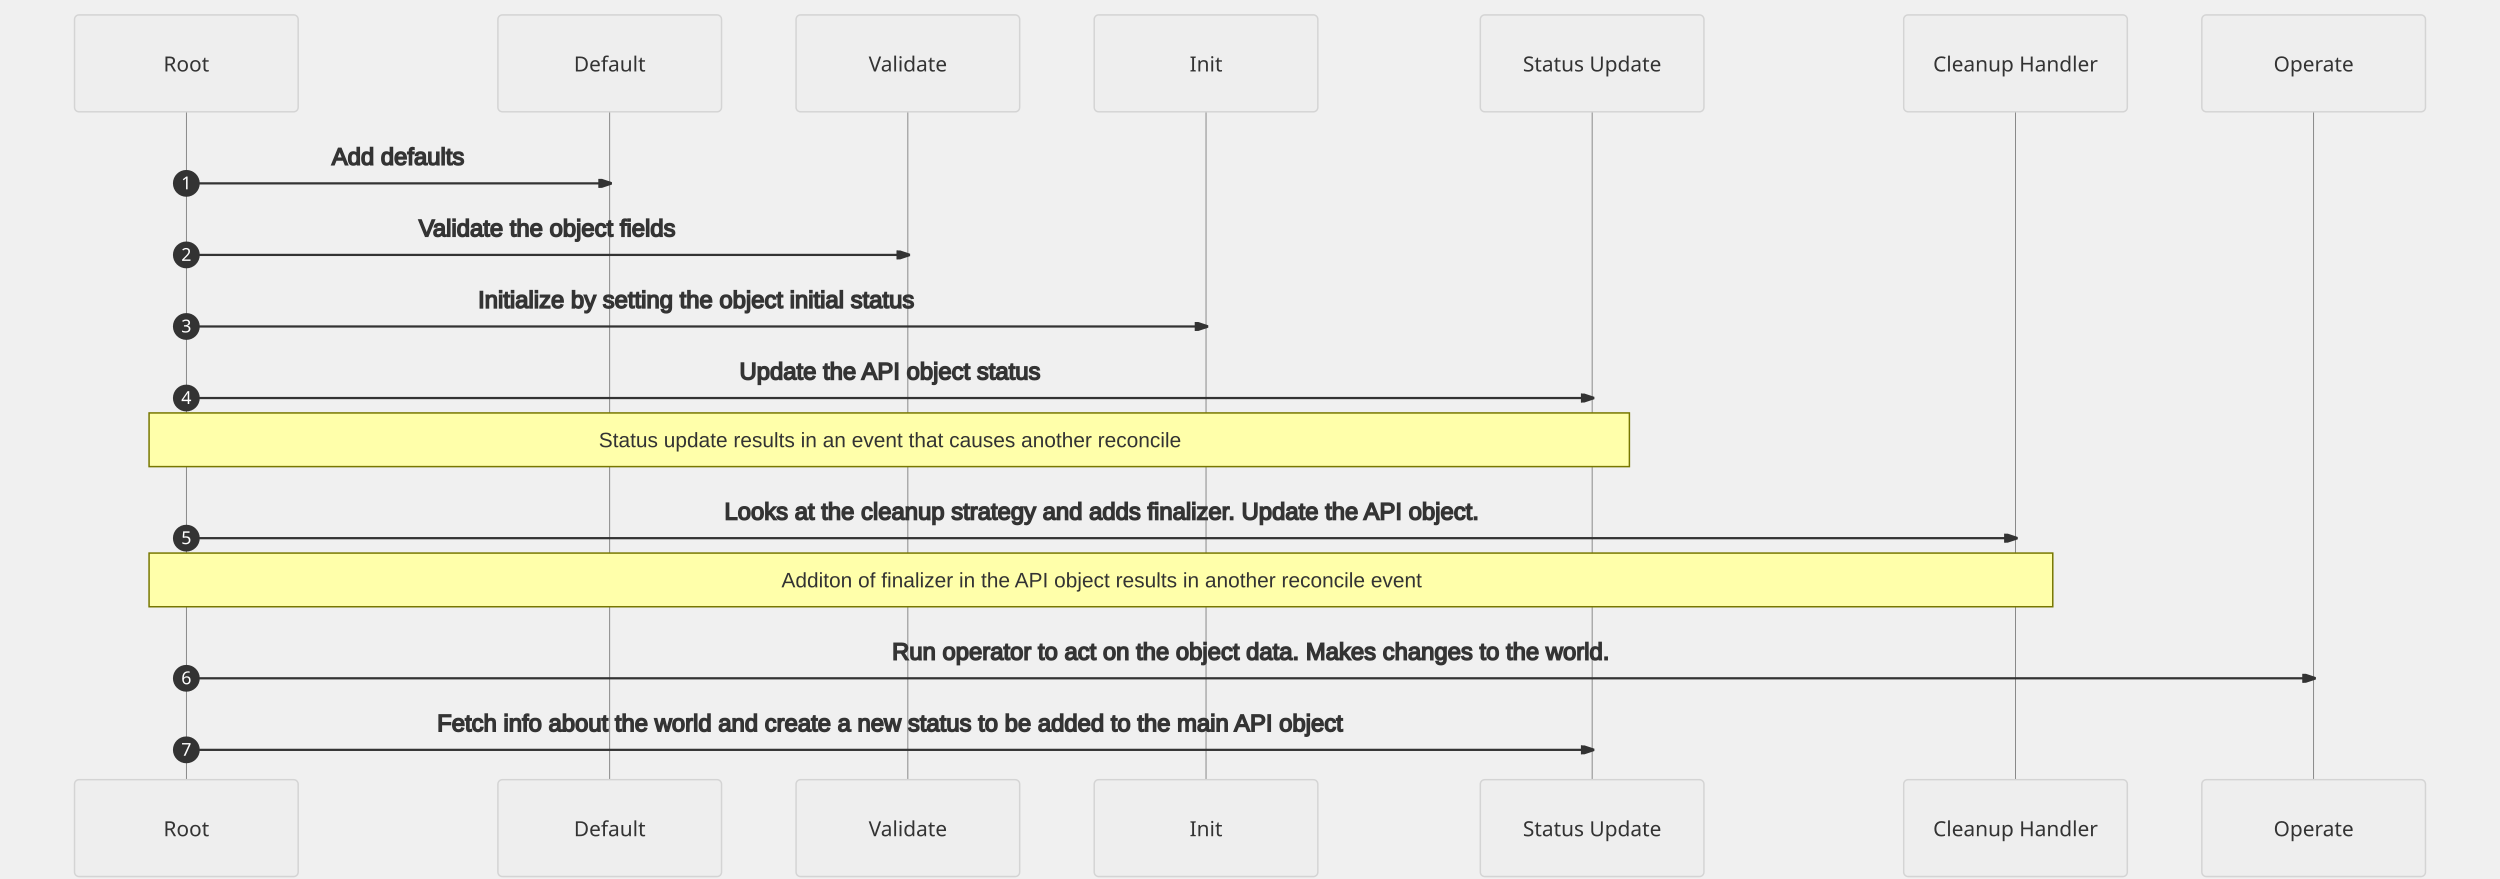
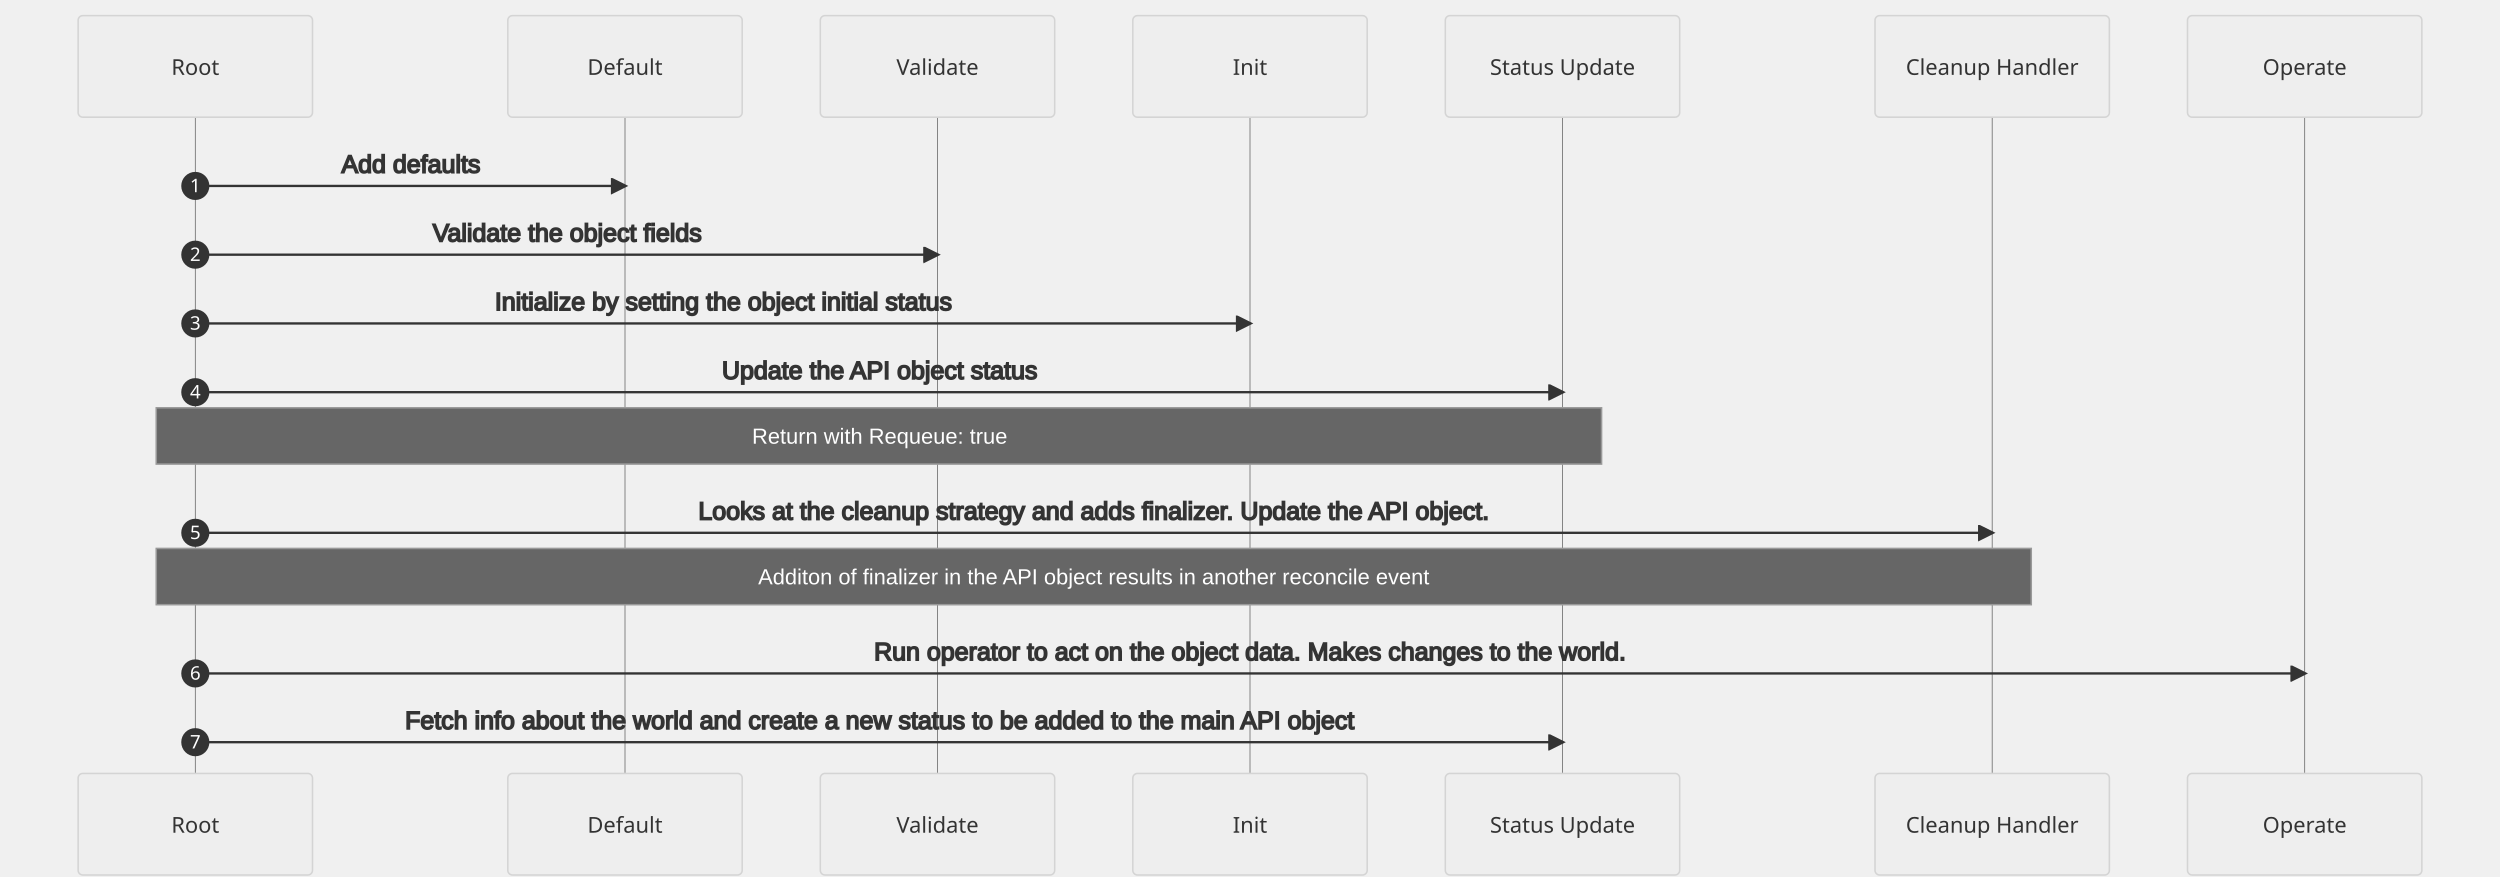
- <svg xmlns="http://www.w3.org/2000/svg" id="mermaid-1611490699780" width="100%" height="589" style="max-width: 1677px;" viewBox="-50 -10 1677 589">
-   <style>#mermaid-1611490699780{font-family:"trebuchet ms",verdana,arial,sans-serif;font-size:16px;fill:#000000;}#mermaid-1611490699780 .error-icon{fill:#552222;}#mermaid-1611490699780 .error-text{fill:#552222;stroke:#552222;}#mermaid-1611490699780 .edge-thickness-normal{stroke-width:2px;}#mermaid-1611490699780 .edge-thickness-thick{stroke-width:3.5px;}#mermaid-1611490699780 .edge-pattern-solid{stroke-dasharray:0;}#mermaid-1611490699780 .edge-pattern-dashed{stroke-dasharray:3;}#mermaid-1611490699780 .edge-pattern-dotted{stroke-dasharray:2;}#mermaid-1611490699780 .marker{fill:#666;}#mermaid-1611490699780 .marker.cross{stroke:#666;}#mermaid-1611490699780 svg{font-family:"trebuchet ms",verdana,arial,sans-serif;font-size:16px;}#mermaid-1611490699780 .actor{stroke:hsl(0,0%,83%);fill:#eee;}#mermaid-1611490699780 text.actor &gt; tspan{fill:#333;stroke:none;}#mermaid-1611490699780 .actor-line{stroke:#666;}#mermaid-1611490699780 .messageLine0{stroke-width:1.5;stroke-dasharray:none;stroke:#333;}#mermaid-1611490699780 .messageLine1{stroke-width:1.5;stroke-dasharray:2,2;stroke:#333;}#mermaid-1611490699780 #arrowhead path{fill:#333;stroke:#333;}#mermaid-1611490699780 .sequenceNumber{fill:white;}#mermaid-1611490699780 #sequencenumber{fill:#333;}#mermaid-1611490699780 #crosshead path{fill:#333;stroke:#333;}#mermaid-1611490699780 .messageText{fill:#333;stroke:#333;}#mermaid-1611490699780 .labelBox{stroke:hsl(0,0%,83%);fill:#eee;}#mermaid-1611490699780 .labelText,#mermaid-1611490699780 .labelText &gt; tspan{fill:#333;stroke:none;}#mermaid-1611490699780 .loopText,#mermaid-1611490699780 .loopText &gt; tspan{fill:#333;stroke:none;}#mermaid-1611490699780 .loopLine{stroke-width:2px;stroke-dasharray:2,2;stroke:hsl(0,0%,83%);fill:hsl(0,0%,83%);}#mermaid-1611490699780 .note{stroke:hsl(60,100%,23.333%);fill:#ffa;}#mermaid-1611490699780 .noteText,#mermaid-1611490699780 .noteText &gt; tspan{fill:#333;stroke:none;}#mermaid-1611490699780 .activation0{fill:#f4f4f4;stroke:#666;}#mermaid-1611490699780 .activation1{fill:#f4f4f4;stroke:#666;}#mermaid-1611490699780 .activation2{fill:#f4f4f4;stroke:#666;}#mermaid-1611490699780:root{--mermaid-font-family:"trebuchet ms",verdana,arial,sans-serif;}#mermaid-1611490699780 sequence{fill:apa;}</style>
+ <svg xmlns="http://www.w3.org/2000/svg" id="mermaid-1626896864530" width="100%" height="561" style="max-width: 1600px;" viewBox="-50 -10 1600 561">
+   <style>#mermaid-1626896864530{font-family:"trebuchet ms",verdana,arial,sans-serif;font-size:16px;fill:#000000;}#mermaid-1626896864530 .error-icon{fill:#552222;}#mermaid-1626896864530 .error-text{fill:#552222;stroke:#552222;}#mermaid-1626896864530 .edge-thickness-normal{stroke-width:2px;}#mermaid-1626896864530 .edge-thickness-thick{stroke-width:3.5px;}#mermaid-1626896864530 .edge-pattern-solid{stroke-dasharray:0;}#mermaid-1626896864530 .edge-pattern-dashed{stroke-dasharray:3;}#mermaid-1626896864530 .edge-pattern-dotted{stroke-dasharray:2;}#mermaid-1626896864530 .marker{fill:#666;stroke:#666;}#mermaid-1626896864530 .marker.cross{stroke:#666;}#mermaid-1626896864530 svg{font-family:"trebuchet ms",verdana,arial,sans-serif;font-size:16px;}#mermaid-1626896864530 .actor{stroke:hsl(0,0%,83%);fill:#eee;}#mermaid-1626896864530 text.actor &gt; tspan{fill:#333;stroke:none;}#mermaid-1626896864530 .actor-line{stroke:#666;}#mermaid-1626896864530 .messageLine0{stroke-width:1.5;stroke-dasharray:none;stroke:#333;}#mermaid-1626896864530 .messageLine1{stroke-width:1.5;stroke-dasharray:2,2;stroke:#333;}#mermaid-1626896864530 #arrowhead path{fill:#333;stroke:#333;}#mermaid-1626896864530 .sequenceNumber{fill:white;}#mermaid-1626896864530 #sequencenumber{fill:#333;}#mermaid-1626896864530 #crosshead path{fill:#333;stroke:#333;}#mermaid-1626896864530 .messageText{fill:#333;stroke:#333;}#mermaid-1626896864530 .labelBox{stroke:hsl(0,0%,83%);fill:#eee;}#mermaid-1626896864530 .labelText,#mermaid-1626896864530 .labelText &gt; tspan{fill:#333;stroke:none;}#mermaid-1626896864530 .loopText,#mermaid-1626896864530 .loopText &gt; tspan{fill:#333;stroke:none;}#mermaid-1626896864530 .loopLine{stroke-width:2px;stroke-dasharray:2,2;stroke:hsl(0,0%,83%);fill:hsl(0,0%,83%);}#mermaid-1626896864530 .note{stroke:#999;fill:#666;}#mermaid-1626896864530 .noteText,#mermaid-1626896864530 .noteText &gt; tspan{fill:#fff;stroke:none;}#mermaid-1626896864530 .activation0{fill:#f4f4f4;stroke:#666;}#mermaid-1626896864530 .activation1{fill:#f4f4f4;stroke:#666;}#mermaid-1626896864530 .activation2{fill:#f4f4f4;stroke:#666;}#mermaid-1626896864530:root{--mermaid-font-family:"trebuchet ms",verdana,arial,sans-serif;}</style>
  <g />
  <g>
-     <line id="actor0" x1="75" y1="5" x2="75" y2="578" class="actor-line" stroke-width="0.5px" stroke="#999" />
+     <line id="actor0" x1="75" y1="5" x2="75" y2="550" class="actor-line" stroke-width="0.5px" stroke="#999" />
    <rect x="0" y="0" fill="#eaeaea" stroke="#666" width="150" height="65" rx="3" ry="3" class="actor" />
    <text x="75" y="32.5" dominant-baseline="central" alignment-baseline="central" class="actor" style="text-anchor: middle; font-size: 14px; font-weight: 400; font-family: Open-Sans, sans-serif;">
      <tspan x="75" dy="0">Root</tspan>
    </text>
  </g>
  <g>
-     <line id="actor1" x1="359" y1="5" x2="359" y2="578" class="actor-line" stroke-width="0.5px" stroke="#999" />
-     <rect x="284" y="0" fill="#eaeaea" stroke="#666" width="150" height="65" rx="3" ry="3" class="actor" />
-     <text x="359" y="32.5" dominant-baseline="central" alignment-baseline="central" class="actor" style="text-anchor: middle; font-size: 14px; font-weight: 400; font-family: Open-Sans, sans-serif;">
-       <tspan x="359" dy="0">Default</tspan>
+     <line id="actor1" x1="350" y1="5" x2="350" y2="550" class="actor-line" stroke-width="0.5px" stroke="#999" />
+     <rect x="275" y="0" fill="#eaeaea" stroke="#666" width="150" height="65" rx="3" ry="3" class="actor" />
+     <text x="350" y="32.5" dominant-baseline="central" alignment-baseline="central" class="actor" style="text-anchor: middle; font-size: 14px; font-weight: 400; font-family: Open-Sans, sans-serif;">
+       <tspan x="350" dy="0">Default</tspan>
    </text>
  </g>
  <g>
-     <line id="actor2" x1="559" y1="5" x2="559" y2="578" class="actor-line" stroke-width="0.5px" stroke="#999" />
-     <rect x="484" y="0" fill="#eaeaea" stroke="#666" width="150" height="65" rx="3" ry="3" class="actor" />
-     <text x="559" y="32.5" dominant-baseline="central" alignment-baseline="central" class="actor" style="text-anchor: middle; font-size: 14px; font-weight: 400; font-family: Open-Sans, sans-serif;">
-       <tspan x="559" dy="0">Validate</tspan>
+     <line id="actor2" x1="550" y1="5" x2="550" y2="550" class="actor-line" stroke-width="0.5px" stroke="#999" />
+     <rect x="475" y="0" fill="#eaeaea" stroke="#666" width="150" height="65" rx="3" ry="3" class="actor" />
+     <text x="550" y="32.5" dominant-baseline="central" alignment-baseline="central" class="actor" style="text-anchor: middle; font-size: 14px; font-weight: 400; font-family: Open-Sans, sans-serif;">
+       <tspan x="550" dy="0">Validate</tspan>
    </text>
  </g>
  <g>
-     <line id="actor3" x1="759" y1="5" x2="759" y2="578" class="actor-line" stroke-width="0.5px" stroke="#999" />
-     <rect x="684" y="0" fill="#eaeaea" stroke="#666" width="150" height="65" rx="3" ry="3" class="actor" />
-     <text x="759" y="32.5" dominant-baseline="central" alignment-baseline="central" class="actor" style="text-anchor: middle; font-size: 14px; font-weight: 400; font-family: Open-Sans, sans-serif;">
-       <tspan x="759" dy="0">Init</tspan>
+     <line id="actor3" x1="750" y1="5" x2="750" y2="550" class="actor-line" stroke-width="0.5px" stroke="#999" />
+     <rect x="675" y="0" fill="#eaeaea" stroke="#666" width="150" height="65" rx="3" ry="3" class="actor" />
+     <text x="750" y="32.5" dominant-baseline="central" alignment-baseline="central" class="actor" style="text-anchor: middle; font-size: 14px; font-weight: 400; font-family: Open-Sans, sans-serif;">
+       <tspan x="750" dy="0">Init</tspan>
    </text>
  </g>
  <g>
-     <line id="actor4" x1="1018" y1="5" x2="1018" y2="578" class="actor-line" stroke-width="0.5px" stroke="#999" />
-     <rect x="943" y="0" fill="#eaeaea" stroke="#666" width="150" height="65" rx="3" ry="3" class="actor" />
-     <text x="1018" y="32.5" dominant-baseline="central" alignment-baseline="central" class="actor" style="text-anchor: middle; font-size: 14px; font-weight: 400; font-family: Open-Sans, sans-serif;">
-       <tspan x="1018" dy="0">Status Update</tspan>
+     <line id="actor4" x1="950" y1="5" x2="950" y2="550" class="actor-line" stroke-width="0.5px" stroke="#999" />
+     <rect x="875" y="0" fill="#eaeaea" stroke="#666" width="150" height="65" rx="3" ry="3" class="actor" />
+     <text x="950" y="32.5" dominant-baseline="central" alignment-baseline="central" class="actor" style="text-anchor: middle; font-size: 14px; font-weight: 400; font-family: Open-Sans, sans-serif;">
+       <tspan x="950" dy="0">Status Update</tspan>
    </text>
  </g>
  <g>
-     <line id="actor5" x1="1302" y1="5" x2="1302" y2="578" class="actor-line" stroke-width="0.5px" stroke="#999" />
-     <rect x="1227" y="0" fill="#eaeaea" stroke="#666" width="150" height="65" rx="3" ry="3" class="actor" />
-     <text x="1302" y="32.5" dominant-baseline="central" alignment-baseline="central" class="actor" style="text-anchor: middle; font-size: 14px; font-weight: 400; font-family: Open-Sans, sans-serif;">
-       <tspan x="1302" dy="0">Cleanup Handler</tspan>
+     <line id="actor5" x1="1225" y1="5" x2="1225" y2="550" class="actor-line" stroke-width="0.5px" stroke="#999" />
+     <rect x="1150" y="0" fill="#eaeaea" stroke="#666" width="150" height="65" rx="3" ry="3" class="actor" />
+     <text x="1225" y="32.5" dominant-baseline="central" alignment-baseline="central" class="actor" style="text-anchor: middle; font-size: 14px; font-weight: 400; font-family: Open-Sans, sans-serif;">
+       <tspan x="1225" dy="0">Cleanup Handler</tspan>
    </text>
  </g>
  <g>
-     <line id="actor6" x1="1502" y1="5" x2="1502" y2="578" class="actor-line" stroke-width="0.5px" stroke="#999" />
-     <rect x="1427" y="0" fill="#eaeaea" stroke="#666" width="150" height="65" rx="3" ry="3" class="actor" />
-     <text x="1502" y="32.5" dominant-baseline="central" alignment-baseline="central" class="actor" style="text-anchor: middle; font-size: 14px; font-weight: 400; font-family: Open-Sans, sans-serif;">
-       <tspan x="1502" dy="0">Operate</tspan>
+     <line id="actor6" x1="1425" y1="5" x2="1425" y2="550" class="actor-line" stroke-width="0.5px" stroke="#999" />
+     <rect x="1350" y="0" fill="#eaeaea" stroke="#666" width="150" height="65" rx="3" ry="3" class="actor" />
+     <text x="1425" y="32.5" dominant-baseline="central" alignment-baseline="central" class="actor" style="text-anchor: middle; font-size: 14px; font-weight: 400; font-family: Open-Sans, sans-serif;">
+       <tspan x="1425" dy="0">Operate</tspan>
    </text>
  </g>
  <defs>
-     <marker id="arrowhead" refX="5" refY="2" markerWidth="6" markerHeight="4" orient="auto">
-       <path d="M 0,0 V 4 L6,2 Z" />
+     <marker id="arrowhead" refX="9" refY="5" markerUnits="userSpaceOnUse" markerWidth="12" markerHeight="12" orient="auto">
+       <path d="M 0 0 L 10 5 L 0 10 z" />
    </marker>
  </defs>
  <defs>
    <marker id="crosshead" markerWidth="15" markerHeight="8" orient="auto" refX="16" refY="4">
      <path fill="black" stroke="#000000" stroke-width="1px" d="M 9,2 V 6 L16,4 Z" style="stroke-dasharray: 0, 0;" />
      <path fill="none" stroke="#000000" stroke-width="1px" d="M 0,1 L 6,7 M 6,1 L 0,7" style="stroke-dasharray: 0, 0;" />
    </marker>
  </defs>
  <defs>
+     <marker id="filled-head" refX="18" refY="7" markerWidth="20" markerHeight="28" orient="auto">
+       <path d="M 18,7 L9,13 L14,7 L9,1 Z" />
+     </marker>
+   </defs>
+   <defs>
    <marker id="sequencenumber" refX="15" refY="15" markerWidth="60" markerHeight="40" orient="auto">
      <circle cx="15" cy="15" r="6" />
    </marker>
  </defs>
-   <text x="217" y="80" text-anchor="middle" dominant-baseline="middle" alignment-baseline="middle" class="messageText" dy="1em" style="font-family: &quot;trebuchet ms&quot;, verdana, arial, sans-serif; font-size: 16px; font-weight: 400;">Add defaults</text>
-   <line x1="75" y1="113" x2="359" y2="113" class="messageLine0" stroke-width="2" stroke="none" marker-end="url(#arrowhead)" marker-start="url(#sequencenumber)" style="fill: none;" />
-   <text x="75" y="117" font-family="sans-serif" font-size="12px" text-anchor="middle" textLength="16px" class="sequenceNumber">1</text>
-   <text x="317" y="128" text-anchor="middle" dominant-baseline="middle" alignment-baseline="middle" class="messageText" dy="1em" style="font-family: &quot;trebuchet ms&quot;, verdana, arial, sans-serif; font-size: 16px; font-weight: 400;">Validate the object fields</text>
-   <line x1="75" y1="161" x2="559" y2="161" class="messageLine0" stroke-width="2" stroke="none" marker-end="url(#arrowhead)" marker-start="url(#sequencenumber)" style="fill: none;" />
-   <text x="75" y="165" font-family="sans-serif" font-size="12px" text-anchor="middle" textLength="16px" class="sequenceNumber">2</text>
-   <text x="417" y="176" text-anchor="middle" dominant-baseline="middle" alignment-baseline="middle" class="messageText" dy="1em" style="font-family: &quot;trebuchet ms&quot;, verdana, arial, sans-serif; font-size: 16px; font-weight: 400;">Initialize by setting the object initial status</text>
-   <line x1="75" y1="209" x2="759" y2="209" class="messageLine0" stroke-width="2" stroke="none" marker-end="url(#arrowhead)" marker-start="url(#sequencenumber)" style="fill: none;" />
-   <text x="75" y="213" font-family="sans-serif" font-size="12px" text-anchor="middle" textLength="16px" class="sequenceNumber">3</text>
-   <text x="547" y="224" text-anchor="middle" dominant-baseline="middle" alignment-baseline="middle" class="messageText" dy="1em" style="font-family: &quot;trebuchet ms&quot;, verdana, arial, sans-serif; font-size: 16px; font-weight: 400;">Update the API object status</text>
-   <line x1="75" y1="257" x2="1018" y2="257" class="messageLine0" stroke-width="2" stroke="none" marker-end="url(#arrowhead)" marker-start="url(#sequencenumber)" style="fill: none;" />
-   <text x="75" y="261" font-family="sans-serif" font-size="12px" text-anchor="middle" textLength="16px" class="sequenceNumber">4</text>
+   <text x="213" y="80" text-anchor="middle" dominant-baseline="middle" alignment-baseline="middle" class="messageText" dy="1em" style="font-family: &quot;trebuchet ms&quot;, verdana, arial, sans-serif; font-size: 16px; font-weight: 400;">Add defaults</text>
+   <line x1="75" y1="109" x2="350" y2="109" class="messageLine0" stroke-width="2" stroke="none" marker-end="url(#arrowhead)" marker-start="url(#sequencenumber)" style="fill: none;" />
+   <text x="75" y="113" font-family="sans-serif" font-size="12px" text-anchor="middle" textLength="16px" class="sequenceNumber">1</text>
+   <text x="313" y="124" text-anchor="middle" dominant-baseline="middle" alignment-baseline="middle" class="messageText" dy="1em" style="font-family: &quot;trebuchet ms&quot;, verdana, arial, sans-serif; font-size: 16px; font-weight: 400;">Validate the object fields</text>
+   <line x1="75" y1="153" x2="550" y2="153" class="messageLine0" stroke-width="2" stroke="none" marker-end="url(#arrowhead)" marker-start="url(#sequencenumber)" style="fill: none;" />
+   <text x="75" y="157" font-family="sans-serif" font-size="12px" text-anchor="middle" textLength="16px" class="sequenceNumber">2</text>
+   <text x="413" y="168" text-anchor="middle" dominant-baseline="middle" alignment-baseline="middle" class="messageText" dy="1em" style="font-family: &quot;trebuchet ms&quot;, verdana, arial, sans-serif; font-size: 16px; font-weight: 400;">Initialize by setting the object initial status</text>
+   <line x1="75" y1="197" x2="750" y2="197" class="messageLine0" stroke-width="2" stroke="none" marker-end="url(#arrowhead)" marker-start="url(#sequencenumber)" style="fill: none;" />
+   <text x="75" y="201" font-family="sans-serif" font-size="12px" text-anchor="middle" textLength="16px" class="sequenceNumber">3</text>
+   <text x="513" y="212" text-anchor="middle" dominant-baseline="middle" alignment-baseline="middle" class="messageText" dy="1em" style="font-family: &quot;trebuchet ms&quot;, verdana, arial, sans-serif; font-size: 16px; font-weight: 400;">Update the API object status</text>
+   <line x1="75" y1="241" x2="950" y2="241" class="messageLine0" stroke-width="2" stroke="none" marker-end="url(#arrowhead)" marker-start="url(#sequencenumber)" style="fill: none;" />
+   <text x="75" y="245" font-family="sans-serif" font-size="12px" text-anchor="middle" textLength="16px" class="sequenceNumber">4</text>
  <g>
-     <rect x="50" y="267" fill="#EDF2AE" stroke="#666" width="993" height="36" rx="0" ry="0" class="note" />
-     <text x="547" y="272" text-anchor="middle" dominant-baseline="middle" alignment-baseline="middle" class="noteText" dy="1em" style="font-family: &quot;trebuchet ms&quot;, verdana, arial, sans-serif; font-size: 14px; font-weight: 400;">
-       <tspan x="547">Status update results in an event that causes another reconcile</tspan>
+     <rect x="50" y="251" fill="#EDF2AE" stroke="#666" width="925" height="36" rx="0" ry="0" class="note" />
+     <text x="513" y="256" text-anchor="middle" dominant-baseline="middle" alignment-baseline="middle" class="noteText" dy="1em" style="font-family: &quot;trebuchet ms&quot;, verdana, arial, sans-serif; font-size: 14px; font-weight: 400;">
+       <tspan x="513">Return with Requeue: true</tspan>
    </text>
  </g>
-   <text x="689" y="318" text-anchor="middle" dominant-baseline="middle" alignment-baseline="middle" class="messageText" dy="1em" style="font-family: &quot;trebuchet ms&quot;, verdana, arial, sans-serif; font-size: 16px; font-weight: 400;">Looks at the cleanup strategy and adds finalizer. Update the API object.</text>
-   <line x1="75" y1="351" x2="1302" y2="351" class="messageLine0" stroke-width="2" stroke="none" marker-end="url(#arrowhead)" marker-start="url(#sequencenumber)" style="fill: none;" />
-   <text x="75" y="355" font-family="sans-serif" font-size="12px" text-anchor="middle" textLength="16px" class="sequenceNumber">5</text>
+   <text x="650" y="302" text-anchor="middle" dominant-baseline="middle" alignment-baseline="middle" class="messageText" dy="1em" style="font-family: &quot;trebuchet ms&quot;, verdana, arial, sans-serif; font-size: 16px; font-weight: 400;">Looks at the cleanup strategy and adds finalizer. Update the API object.</text>
+   <line x1="75" y1="331" x2="1225" y2="331" class="messageLine0" stroke-width="2" stroke="none" marker-end="url(#arrowhead)" marker-start="url(#sequencenumber)" style="fill: none;" />
+   <text x="75" y="335" font-family="sans-serif" font-size="12px" text-anchor="middle" textLength="16px" class="sequenceNumber">5</text>
  <g>
-     <rect x="50" y="361" fill="#EDF2AE" stroke="#666" width="1277" height="36" rx="0" ry="0" class="note" />
-     <text x="689" y="366" text-anchor="middle" dominant-baseline="middle" alignment-baseline="middle" class="noteText" dy="1em" style="font-family: &quot;trebuchet ms&quot;, verdana, arial, sans-serif; font-size: 14px; font-weight: 400;">
-       <tspan x="689">Additon of finalizer in the API object results in another reconcile event</tspan>
+     <rect x="50" y="341" fill="#EDF2AE" stroke="#666" width="1200" height="36" rx="0" ry="0" class="note" />
+     <text x="650" y="346" text-anchor="middle" dominant-baseline="middle" alignment-baseline="middle" class="noteText" dy="1em" style="font-family: &quot;trebuchet ms&quot;, verdana, arial, sans-serif; font-size: 14px; font-weight: 400;">
+       <tspan x="650">Additon of finalizer in the API object results in another reconcile event</tspan>
    </text>
  </g>
-   <text x="789" y="412" text-anchor="middle" dominant-baseline="middle" alignment-baseline="middle" class="messageText" dy="1em" style="font-family: &quot;trebuchet ms&quot;, verdana, arial, sans-serif; font-size: 16px; font-weight: 400;">Run operator to act on the object data. Makes changes to the world.</text>
-   <line x1="75" y1="445" x2="1502" y2="445" class="messageLine0" stroke-width="2" stroke="none" marker-end="url(#arrowhead)" marker-start="url(#sequencenumber)" style="fill: none;" />
-   <text x="75" y="449" font-family="sans-serif" font-size="12px" text-anchor="middle" textLength="16px" class="sequenceNumber">6</text>
-   <text x="547" y="460" text-anchor="middle" dominant-baseline="middle" alignment-baseline="middle" class="messageText" dy="1em" style="font-family: &quot;trebuchet ms&quot;, verdana, arial, sans-serif; font-size: 16px; font-weight: 400;">Fetch info about the world and create a new status to be added to the main API object</text>
-   <line x1="75" y1="493" x2="1018" y2="493" class="messageLine0" stroke-width="2" stroke="none" marker-end="url(#arrowhead)" marker-start="url(#sequencenumber)" style="fill: none;" />
-   <text x="75" y="497" font-family="sans-serif" font-size="12px" text-anchor="middle" textLength="16px" class="sequenceNumber">7</text>
+   <text x="750" y="392" text-anchor="middle" dominant-baseline="middle" alignment-baseline="middle" class="messageText" dy="1em" style="font-family: &quot;trebuchet ms&quot;, verdana, arial, sans-serif; font-size: 16px; font-weight: 400;">Run operator to act on the object data. Makes changes to the world.</text>
+   <line x1="75" y1="421" x2="1425" y2="421" class="messageLine0" stroke-width="2" stroke="none" marker-end="url(#arrowhead)" marker-start="url(#sequencenumber)" style="fill: none;" />
+   <text x="75" y="425" font-family="sans-serif" font-size="12px" text-anchor="middle" textLength="16px" class="sequenceNumber">6</text>
+   <text x="513" y="436" text-anchor="middle" dominant-baseline="middle" alignment-baseline="middle" class="messageText" dy="1em" style="font-family: &quot;trebuchet ms&quot;, verdana, arial, sans-serif; font-size: 16px; font-weight: 400;">Fetch info about the world and create a new status to be added to the main API object</text>
+   <line x1="75" y1="465" x2="950" y2="465" class="messageLine0" stroke-width="2" stroke="none" marker-end="url(#arrowhead)" marker-start="url(#sequencenumber)" style="fill: none;" />
+   <text x="75" y="469" font-family="sans-serif" font-size="12px" text-anchor="middle" textLength="16px" class="sequenceNumber">7</text>
  <g>
-     <rect x="0" y="513" fill="#eaeaea" stroke="#666" width="150" height="65" rx="3" ry="3" class="actor" />
-     <text x="75" y="545.5" dominant-baseline="central" alignment-baseline="central" class="actor" style="text-anchor: middle; font-size: 14px; font-weight: 400; font-family: Open-Sans, sans-serif;">
+     <rect x="0" y="485" fill="#eaeaea" stroke="#666" width="150" height="65" rx="3" ry="3" class="actor" />
+     <text x="75" y="517.5" dominant-baseline="central" alignment-baseline="central" class="actor" style="text-anchor: middle; font-size: 14px; font-weight: 400; font-family: Open-Sans, sans-serif;">
      <tspan x="75" dy="0">Root</tspan>
    </text>
  </g>
  <g>
-     <rect x="284" y="513" fill="#eaeaea" stroke="#666" width="150" height="65" rx="3" ry="3" class="actor" />
-     <text x="359" y="545.5" dominant-baseline="central" alignment-baseline="central" class="actor" style="text-anchor: middle; font-size: 14px; font-weight: 400; font-family: Open-Sans, sans-serif;">
-       <tspan x="359" dy="0">Default</tspan>
+     <rect x="275" y="485" fill="#eaeaea" stroke="#666" width="150" height="65" rx="3" ry="3" class="actor" />
+     <text x="350" y="517.5" dominant-baseline="central" alignment-baseline="central" class="actor" style="text-anchor: middle; font-size: 14px; font-weight: 400; font-family: Open-Sans, sans-serif;">
+       <tspan x="350" dy="0">Default</tspan>
    </text>
  </g>
  <g>
-     <rect x="484" y="513" fill="#eaeaea" stroke="#666" width="150" height="65" rx="3" ry="3" class="actor" />
-     <text x="559" y="545.5" dominant-baseline="central" alignment-baseline="central" class="actor" style="text-anchor: middle; font-size: 14px; font-weight: 400; font-family: Open-Sans, sans-serif;">
-       <tspan x="559" dy="0">Validate</tspan>
+     <rect x="475" y="485" fill="#eaeaea" stroke="#666" width="150" height="65" rx="3" ry="3" class="actor" />
+     <text x="550" y="517.5" dominant-baseline="central" alignment-baseline="central" class="actor" style="text-anchor: middle; font-size: 14px; font-weight: 400; font-family: Open-Sans, sans-serif;">
+       <tspan x="550" dy="0">Validate</tspan>
    </text>
  </g>
  <g>
-     <rect x="684" y="513" fill="#eaeaea" stroke="#666" width="150" height="65" rx="3" ry="3" class="actor" />
-     <text x="759" y="545.5" dominant-baseline="central" alignment-baseline="central" class="actor" style="text-anchor: middle; font-size: 14px; font-weight: 400; font-family: Open-Sans, sans-serif;">
-       <tspan x="759" dy="0">Init</tspan>
+     <rect x="675" y="485" fill="#eaeaea" stroke="#666" width="150" height="65" rx="3" ry="3" class="actor" />
+     <text x="750" y="517.5" dominant-baseline="central" alignment-baseline="central" class="actor" style="text-anchor: middle; font-size: 14px; font-weight: 400; font-family: Open-Sans, sans-serif;">
+       <tspan x="750" dy="0">Init</tspan>
    </text>
  </g>
  <g>
-     <rect x="943" y="513" fill="#eaeaea" stroke="#666" width="150" height="65" rx="3" ry="3" class="actor" />
-     <text x="1018" y="545.5" dominant-baseline="central" alignment-baseline="central" class="actor" style="text-anchor: middle; font-size: 14px; font-weight: 400; font-family: Open-Sans, sans-serif;">
-       <tspan x="1018" dy="0">Status Update</tspan>
+     <rect x="875" y="485" fill="#eaeaea" stroke="#666" width="150" height="65" rx="3" ry="3" class="actor" />
+     <text x="950" y="517.5" dominant-baseline="central" alignment-baseline="central" class="actor" style="text-anchor: middle; font-size: 14px; font-weight: 400; font-family: Open-Sans, sans-serif;">
+       <tspan x="950" dy="0">Status Update</tspan>
    </text>
  </g>
  <g>
-     <rect x="1227" y="513" fill="#eaeaea" stroke="#666" width="150" height="65" rx="3" ry="3" class="actor" />
-     <text x="1302" y="545.5" dominant-baseline="central" alignment-baseline="central" class="actor" style="text-anchor: middle; font-size: 14px; font-weight: 400; font-family: Open-Sans, sans-serif;">
-       <tspan x="1302" dy="0">Cleanup Handler</tspan>
+     <rect x="1150" y="485" fill="#eaeaea" stroke="#666" width="150" height="65" rx="3" ry="3" class="actor" />
+     <text x="1225" y="517.5" dominant-baseline="central" alignment-baseline="central" class="actor" style="text-anchor: middle; font-size: 14px; font-weight: 400; font-family: Open-Sans, sans-serif;">
+       <tspan x="1225" dy="0">Cleanup Handler</tspan>
    </text>
  </g>
  <g>
-     <rect x="1427" y="513" fill="#eaeaea" stroke="#666" width="150" height="65" rx="3" ry="3" class="actor" />
-     <text x="1502" y="545.5" dominant-baseline="central" alignment-baseline="central" class="actor" style="text-anchor: middle; font-size: 14px; font-weight: 400; font-family: Open-Sans, sans-serif;">
-       <tspan x="1502" dy="0">Operate</tspan>
+     <rect x="1350" y="485" fill="#eaeaea" stroke="#666" width="150" height="65" rx="3" ry="3" class="actor" />
+     <text x="1425" y="517.5" dominant-baseline="central" alignment-baseline="central" class="actor" style="text-anchor: middle; font-size: 14px; font-weight: 400; font-family: Open-Sans, sans-serif;">
+       <tspan x="1425" dy="0">Operate</tspan>
    </text>
  </g>
</svg>
